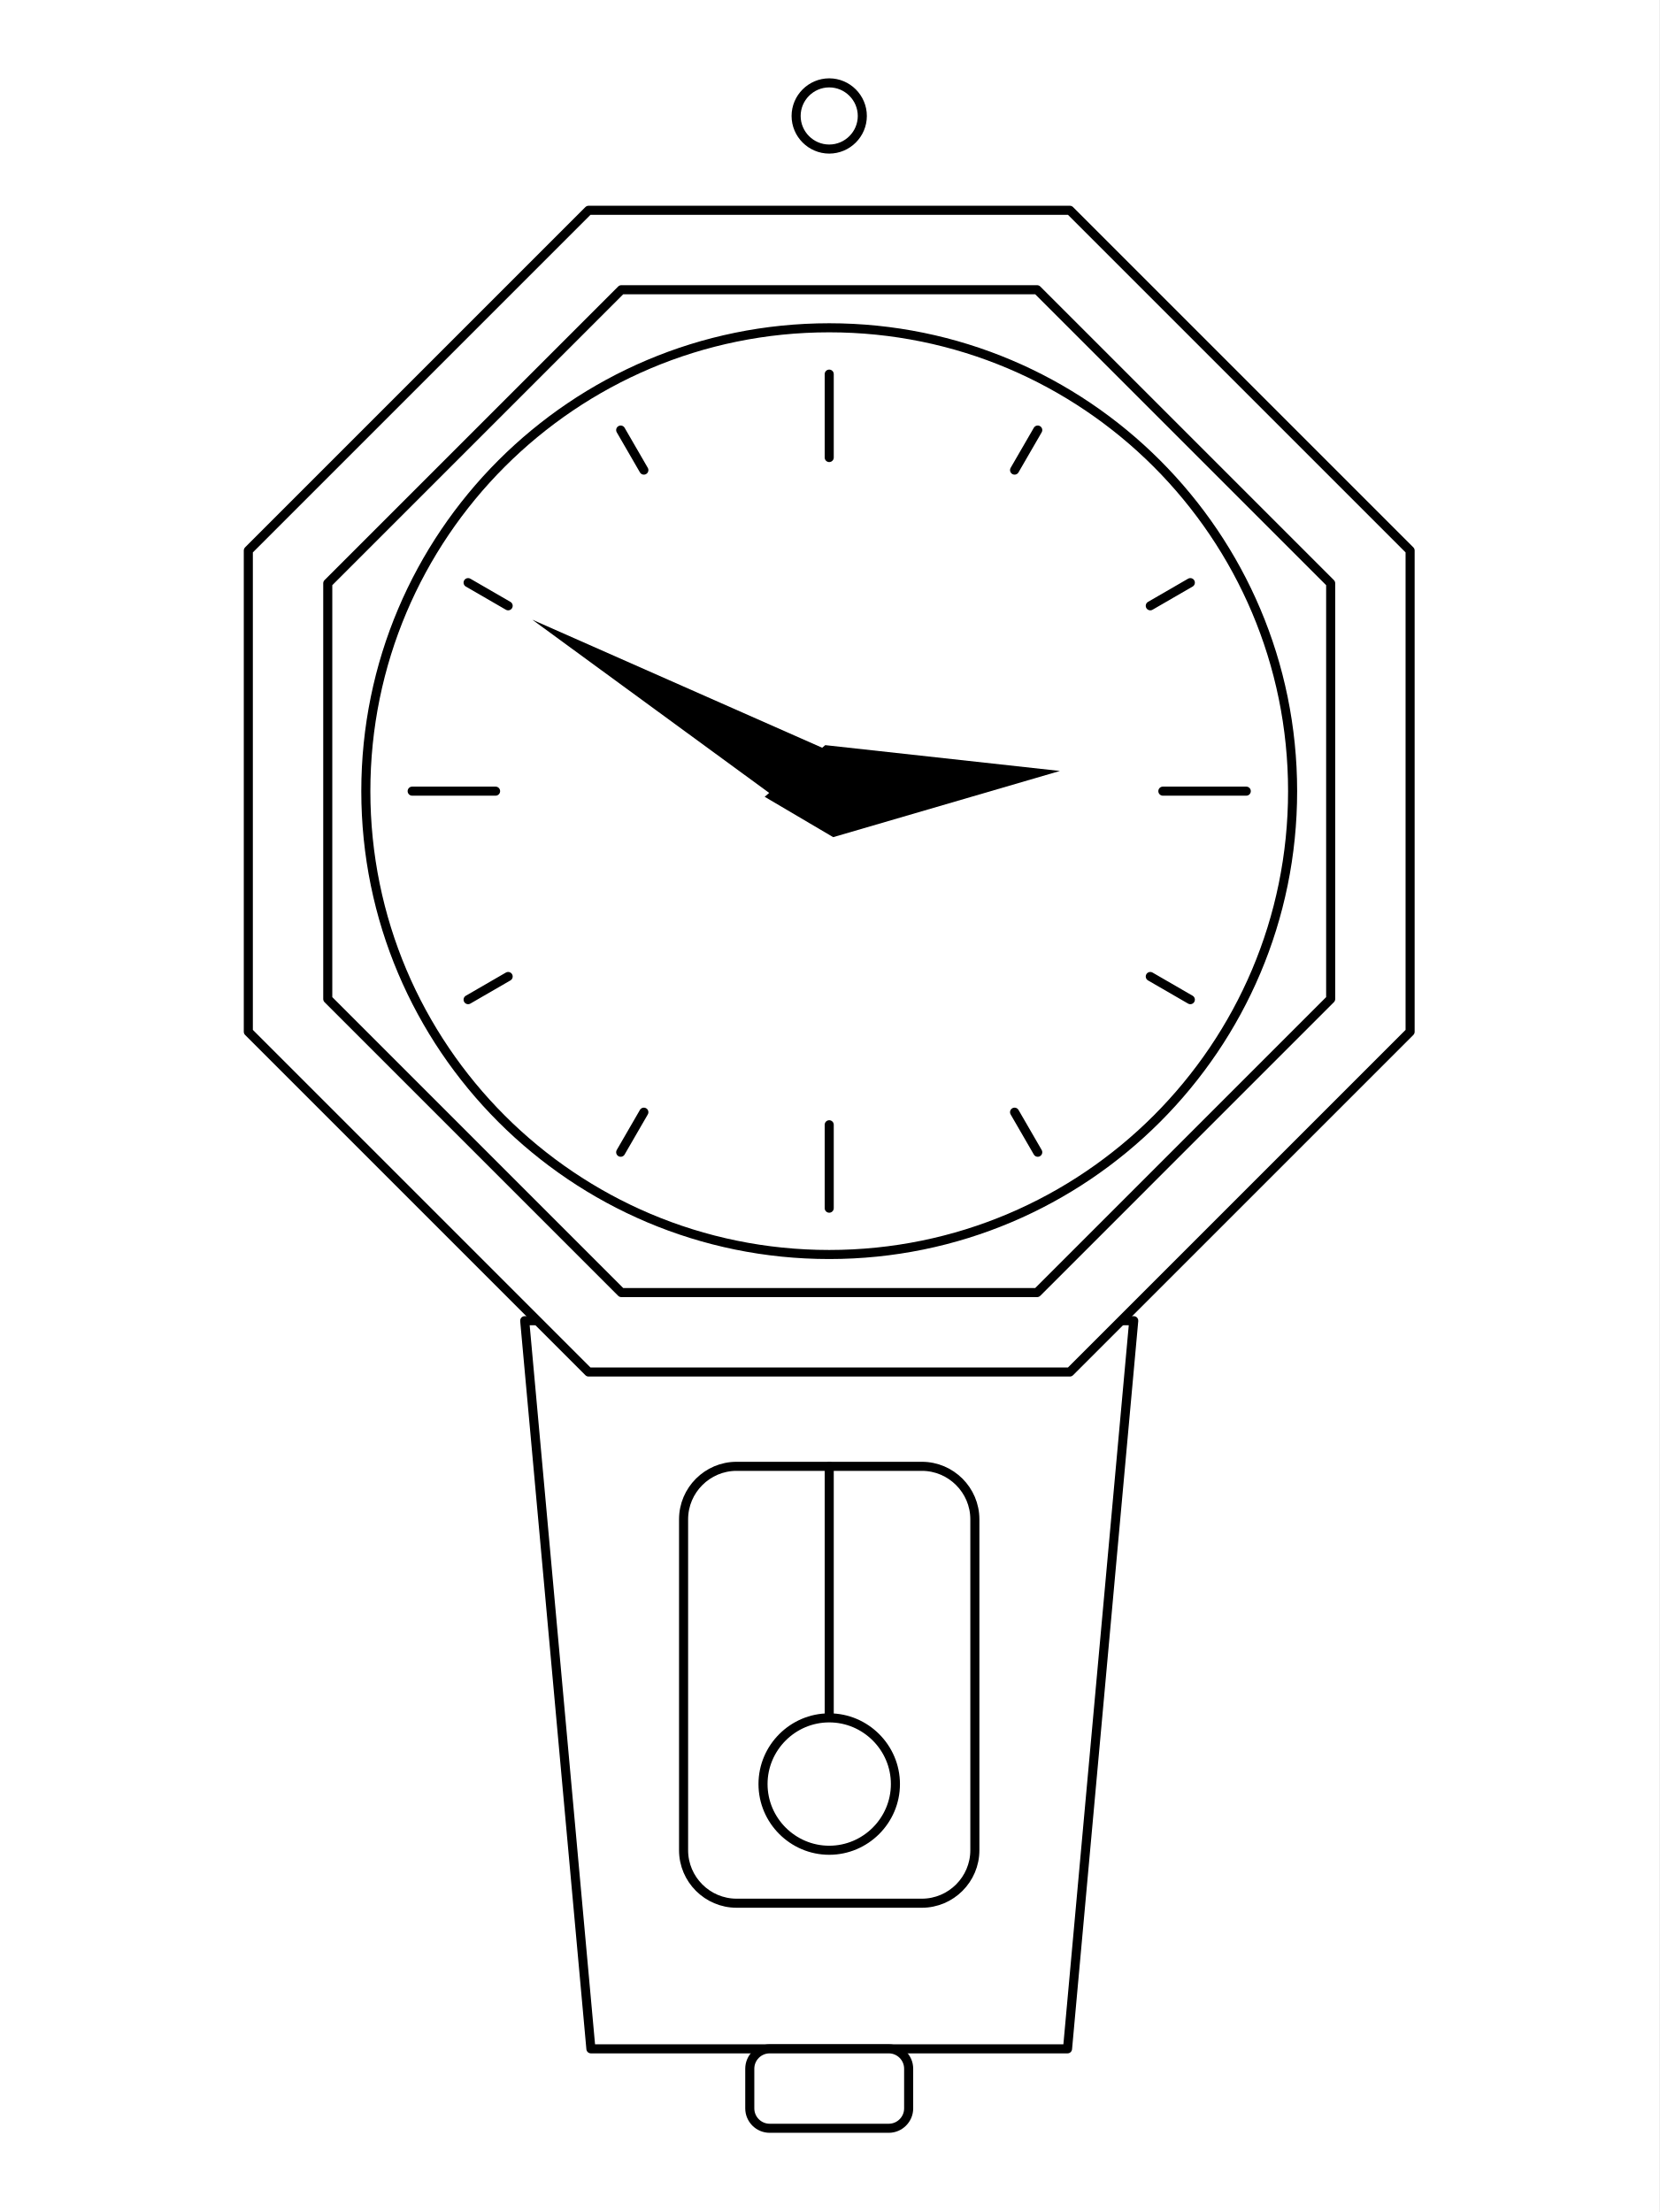
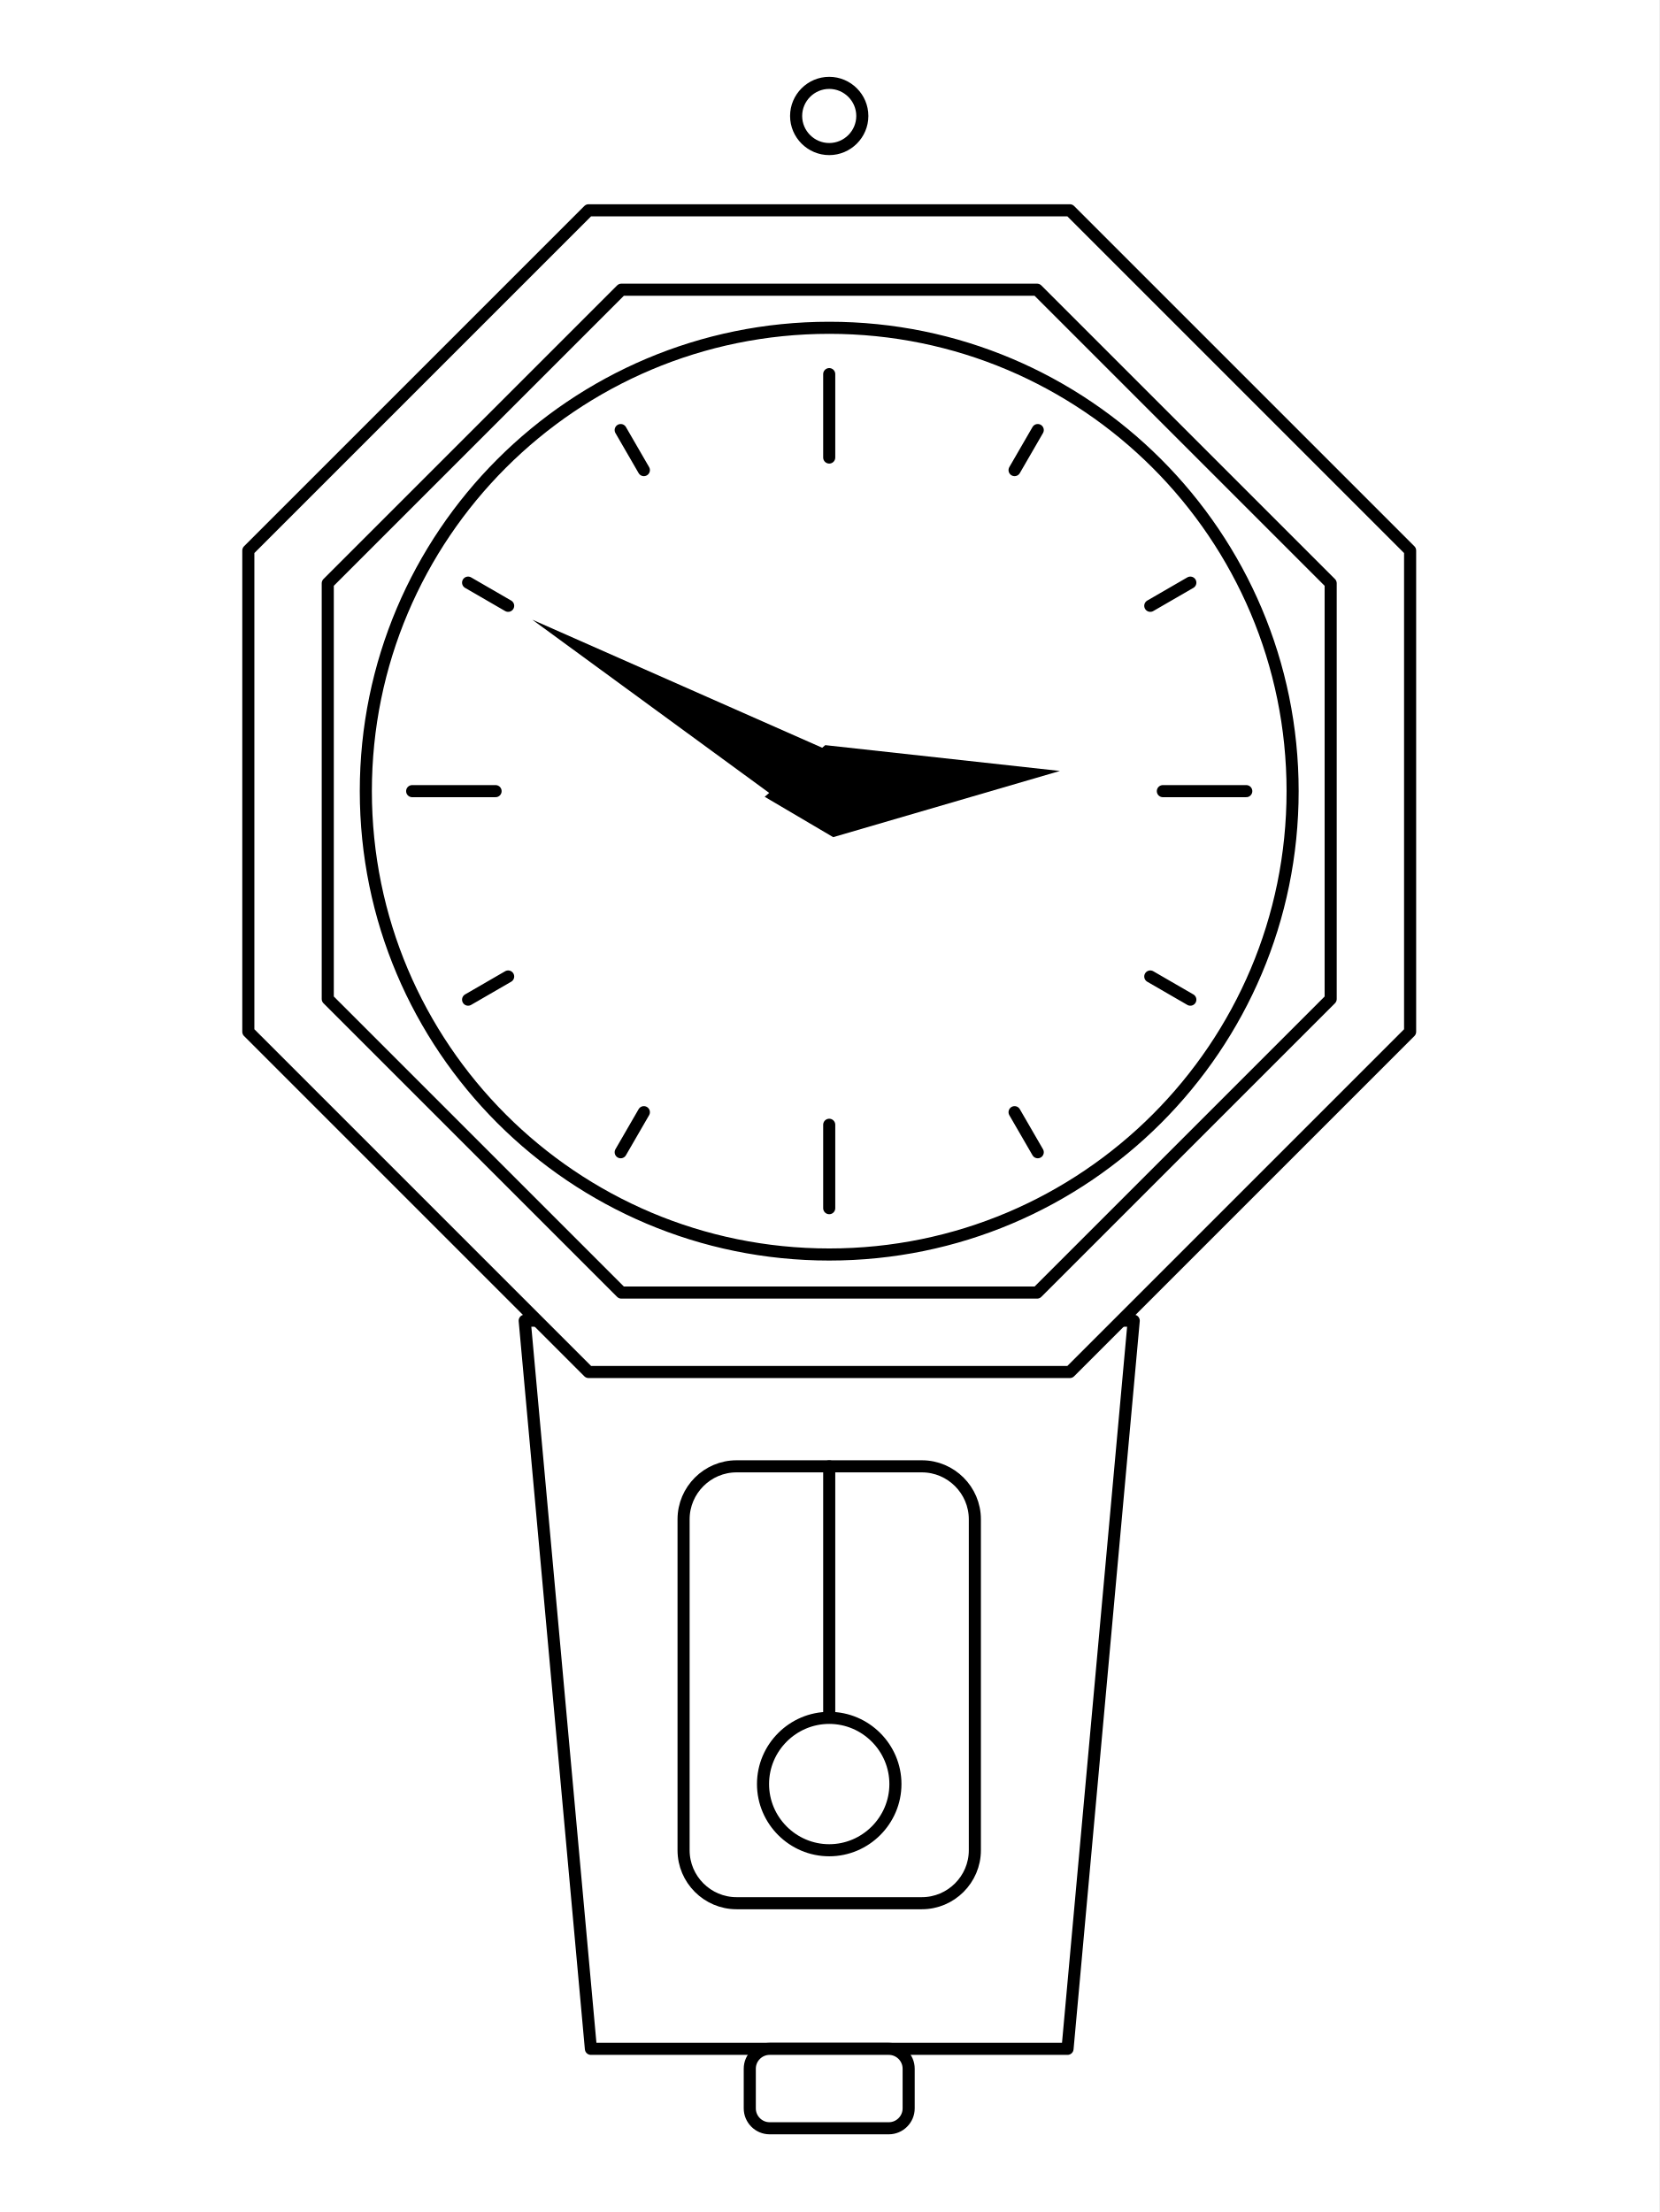
<svg xmlns="http://www.w3.org/2000/svg" version="1.1" viewBox="0 0 600 800" width="5.715in" height="7.62in" role="img" aria-label="The Schoolhouse Clock, a picture to color">
  <rect width="600" height="800" fill="#fff" />
-   <g transform="translate(-59.223 -53.819) scale(1.197)" fill="#fff" data-bw="white" stroke="#000" stroke-width="2.74" stroke-linecap="round" stroke-linejoin="round">
+   <g transform="translate(-59.223 -53.819) scale(1.197)" fill="#fff" data-bw="white" stroke="#000" stroke-width="3.653" stroke-linecap="round" stroke-linejoin="round">
    <path d="M208 444 L392 444 L372 664 L228 664 Z" />
    <path d="M272 488 L328 488 C336.8 488 344 495.2 344 504 L344 604 C344 612.8 336.8 620 328 620 L272 620 C263.2 620 256 612.8 256 604 L256 504 C256 495.2 263.2 488 272 488 Z" />
    <path fill="none" d="M300 488 L300 572" />
    <path d="M320 584 C320 595 311 604 300 604 C289 604 280 595 280 584 C280 573 289 564 300 564 C311 564 320 573 320 584 Z" />
    <path d="M282 664 L318 664 C321.3 664 324 666.7 324 670 L324 682 C324 685.3 321.3 688 318 688 L282 688 C278.7 688 276 685.3 276 682 L276 670 C276 666.7 278.7 664 282 664 Z" />
    <path d="M475.5 356.7 L372.7 459.5 L227.3 459.5 L124.5 356.7 L124.5 211.3 L227.3 108.5 L372.7 108.5 L475.5 211.3 Z" />
-     <path fill="none" stroke-width="2.74" d="M451.5 346.8 L362.8 435.5 L237.2 435.5 L148.5 346.8 L148.5 221.2 L237.2 132.5 L362.8 132.5 L451.5 221.2 Z" />
+     <path fill="none" stroke-width="3.653" d="M451.5 346.8 L362.8 435.5 L237.2 435.5 L148.5 346.8 L148.5 221.2 L237.2 132.5 L362.8 132.5 L451.5 221.2 Z" />
    <path d="M440 284 C440 361.3 377.3 424 300 424 C222.7 424 160 361.3 160 284 C160 206.7 222.7 144 300 144 C377.3 144 440 206.7 440 284 Z" />
-     <path fill="none" stroke-width="2.74" d="M300 183.2 L300 158" />
-     <path fill="none" stroke-width="2.74" d="M356 187 L363 174.9" />
-     <path fill="none" stroke-width="2.74" d="M397 228 L409.1 221" />
-     <path fill="none" stroke-width="2.74" d="M400.8 284 L426 284" />
-     <path fill="none" stroke-width="2.74" d="M397 340 L409.1 347" />
-     <path fill="none" stroke-width="2.74" d="M356 381 L363 393.1" />
-     <path fill="none" stroke-width="2.74" d="M300 384.8 L300 410" />
-     <path fill="none" stroke-width="2.74" d="M244 381 L237 393.1" />
-     <path fill="none" stroke-width="2.74" d="M203 340 L190.9 347" />
-     <path fill="none" stroke-width="2.74" d="M199.2 284 L174 284" />
-     <path fill="none" stroke-width="2.74" d="M203 228 L190.9 221" />
-     <path fill="none" stroke-width="2.74" d="M244 187 L237 174.9" />
+     <path fill="none" stroke-width="3.653" d="M300 183.2 L300 158" />
+     <path fill="none" stroke-width="3.653" d="M356 187 L363 174.9" />
+     <path fill="none" stroke-width="3.653" d="M397 228 L409.1 221" />
+     <path fill="none" stroke-width="3.653" d="M400.8 284 L426 284" />
+     <path fill="none" stroke-width="3.653" d="M397 340 L409.1 347" />
+     <path fill="none" stroke-width="3.653" d="M356 381 L363 393.1" />
+     <path fill="none" stroke-width="3.653" d="M300 384.8 L300 410" />
+     <path fill="none" stroke-width="3.653" d="M244 381 L237 393.1" />
+     <path fill="none" stroke-width="3.653" d="M203 340 L190.9 347" />
+     <path fill="none" stroke-width="3.653" d="M199.2 284 L174 284" />
+     <path fill="none" stroke-width="3.653" d="M203 228 L190.9 221" />
+     <path fill="none" stroke-width="3.653" d="M244 187 L237 174.9" />
    <path fill="#000" stroke="none" d="M301.2 297.9 L369.7 277.9 L298.8 270.1 L280.5 285.7 Z" />
    <path fill="#000" stroke="none" d="M305.6 274.3 L210.3 232.2 L294.4 293.7 L314.5 292.4 Z" />
    <path fill="#000" stroke="none" d="M309.8 284 C309.8 289.4 305.4 293.8 300 293.8 C294.6 293.8 290.2 289.4 290.2 284 C290.2 278.6 294.6 274.2 300 274.2 C305.4 274.2 309.8 278.6 309.8 284 Z" />
    <path d="M310 80 C310 85.5 305.5 90 300 90 C294.5 90 290 85.5 290 80 C290 74.5 294.5 70 300 70 C305.5 70 310 74.5 310 80 Z" />
  </g>
</svg>
